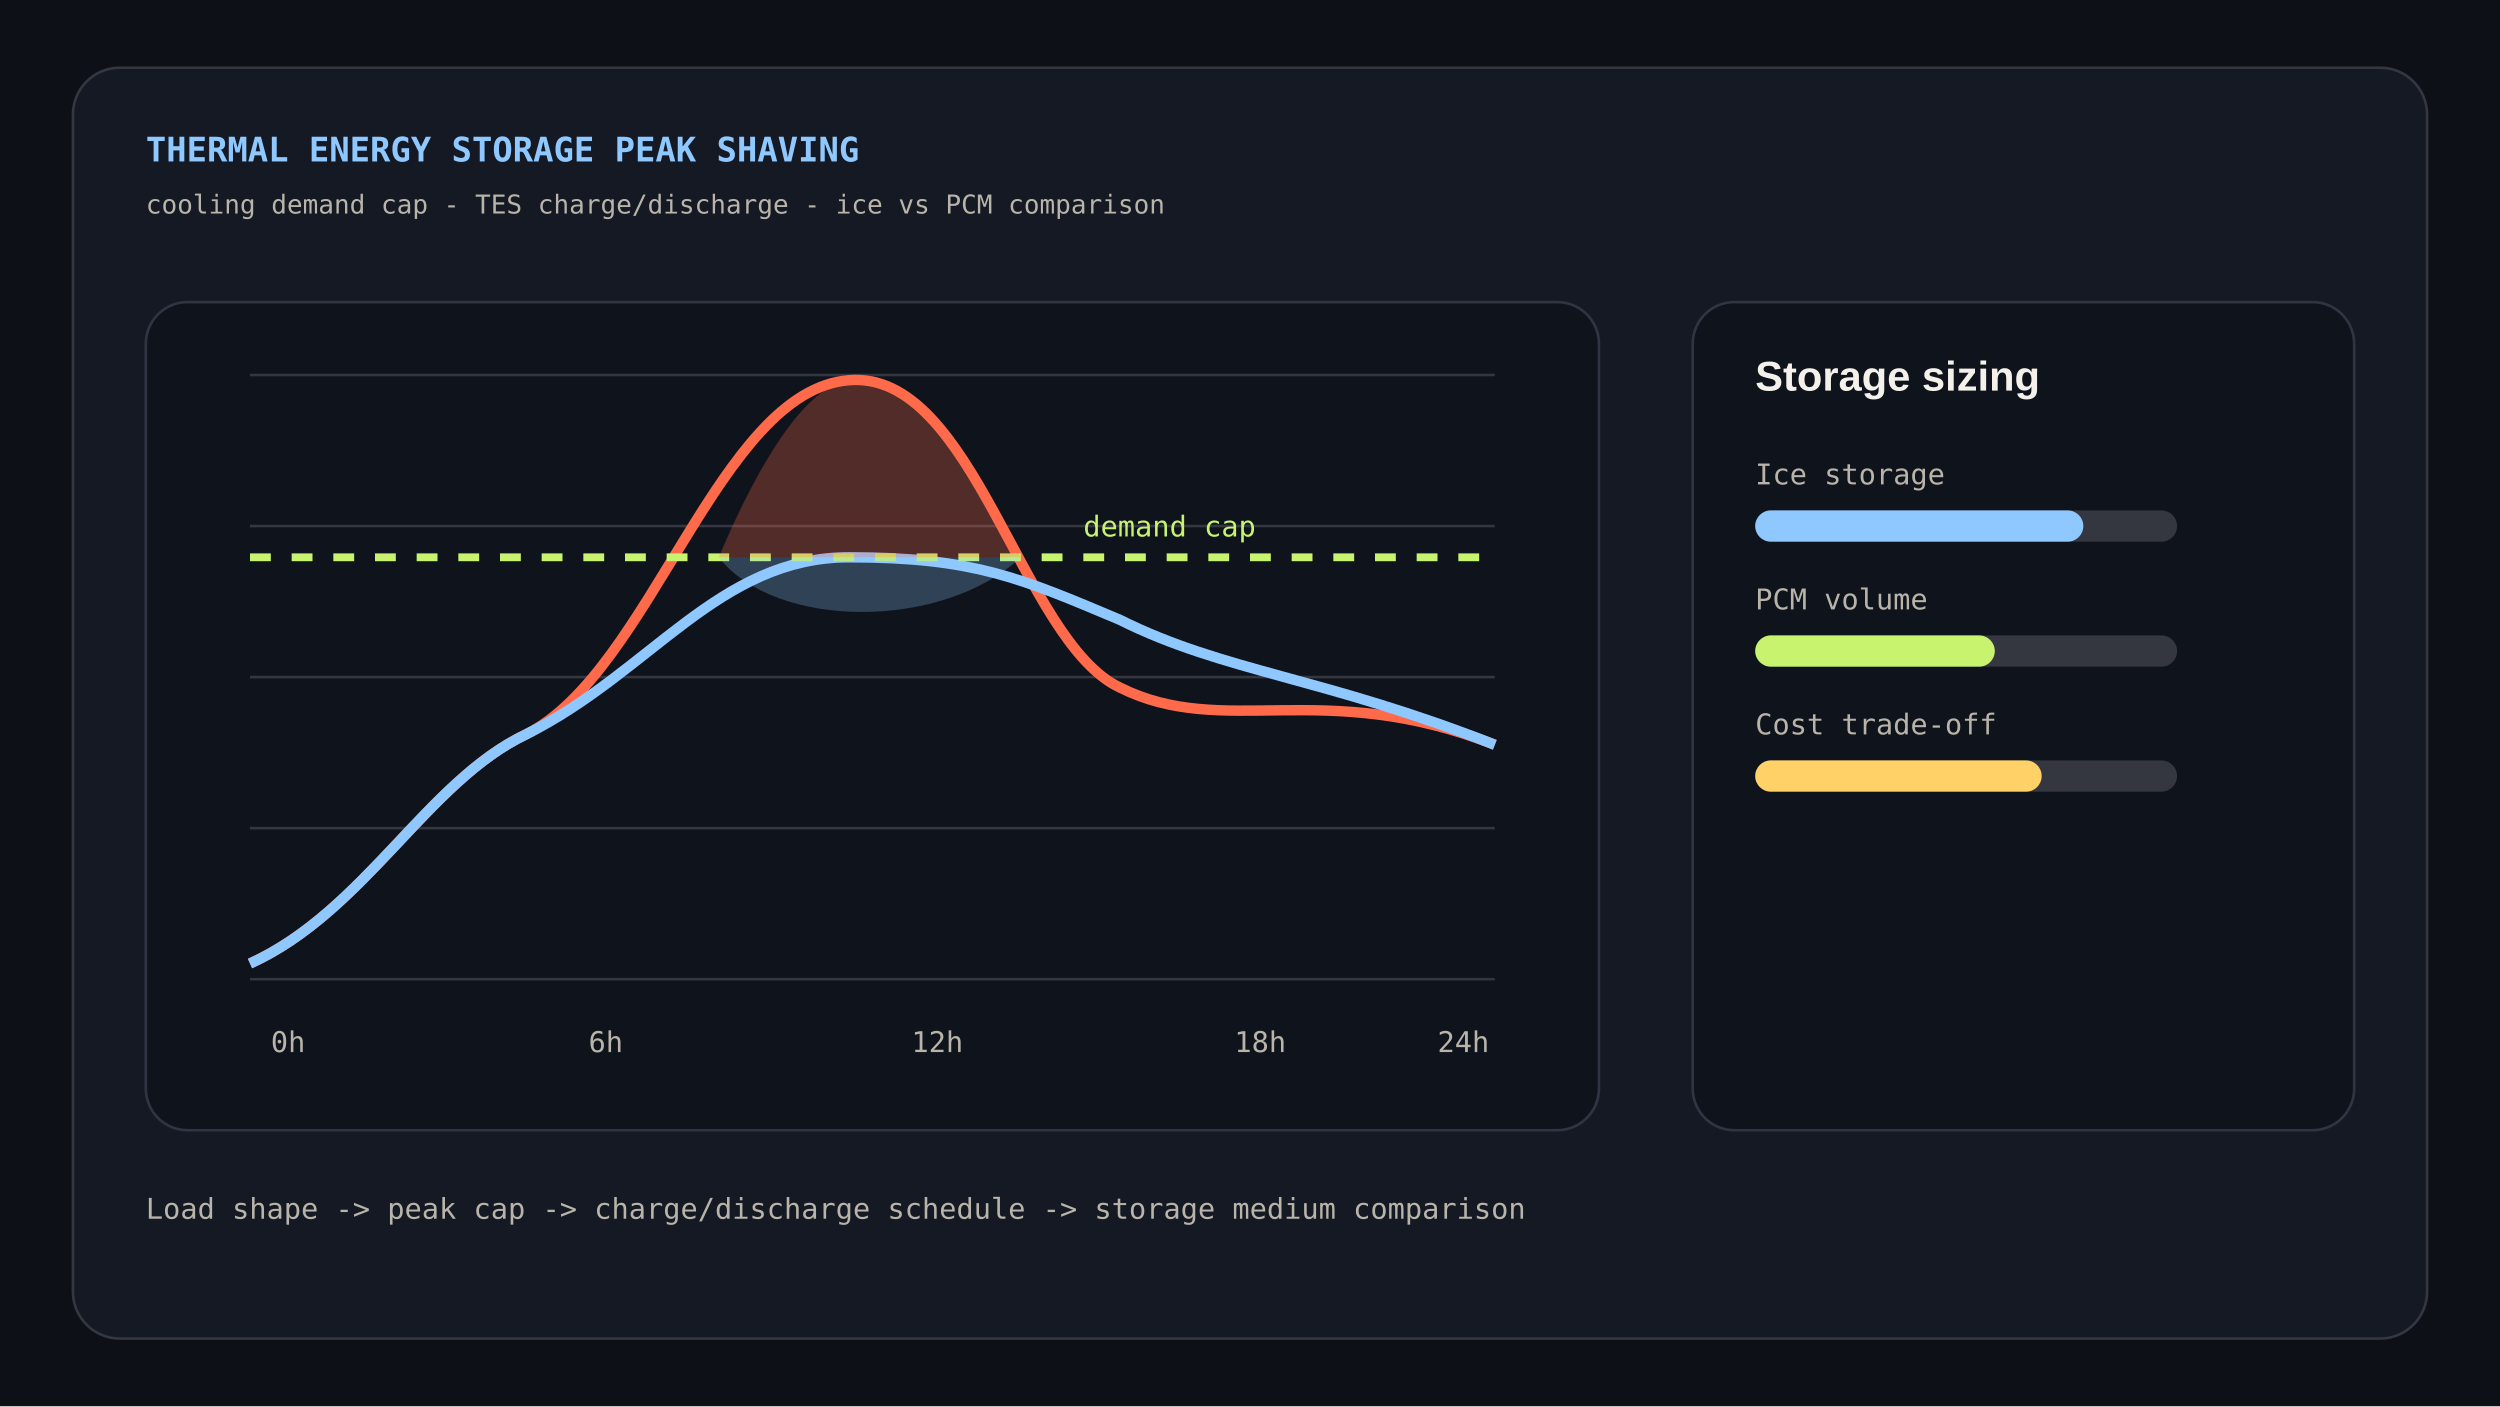
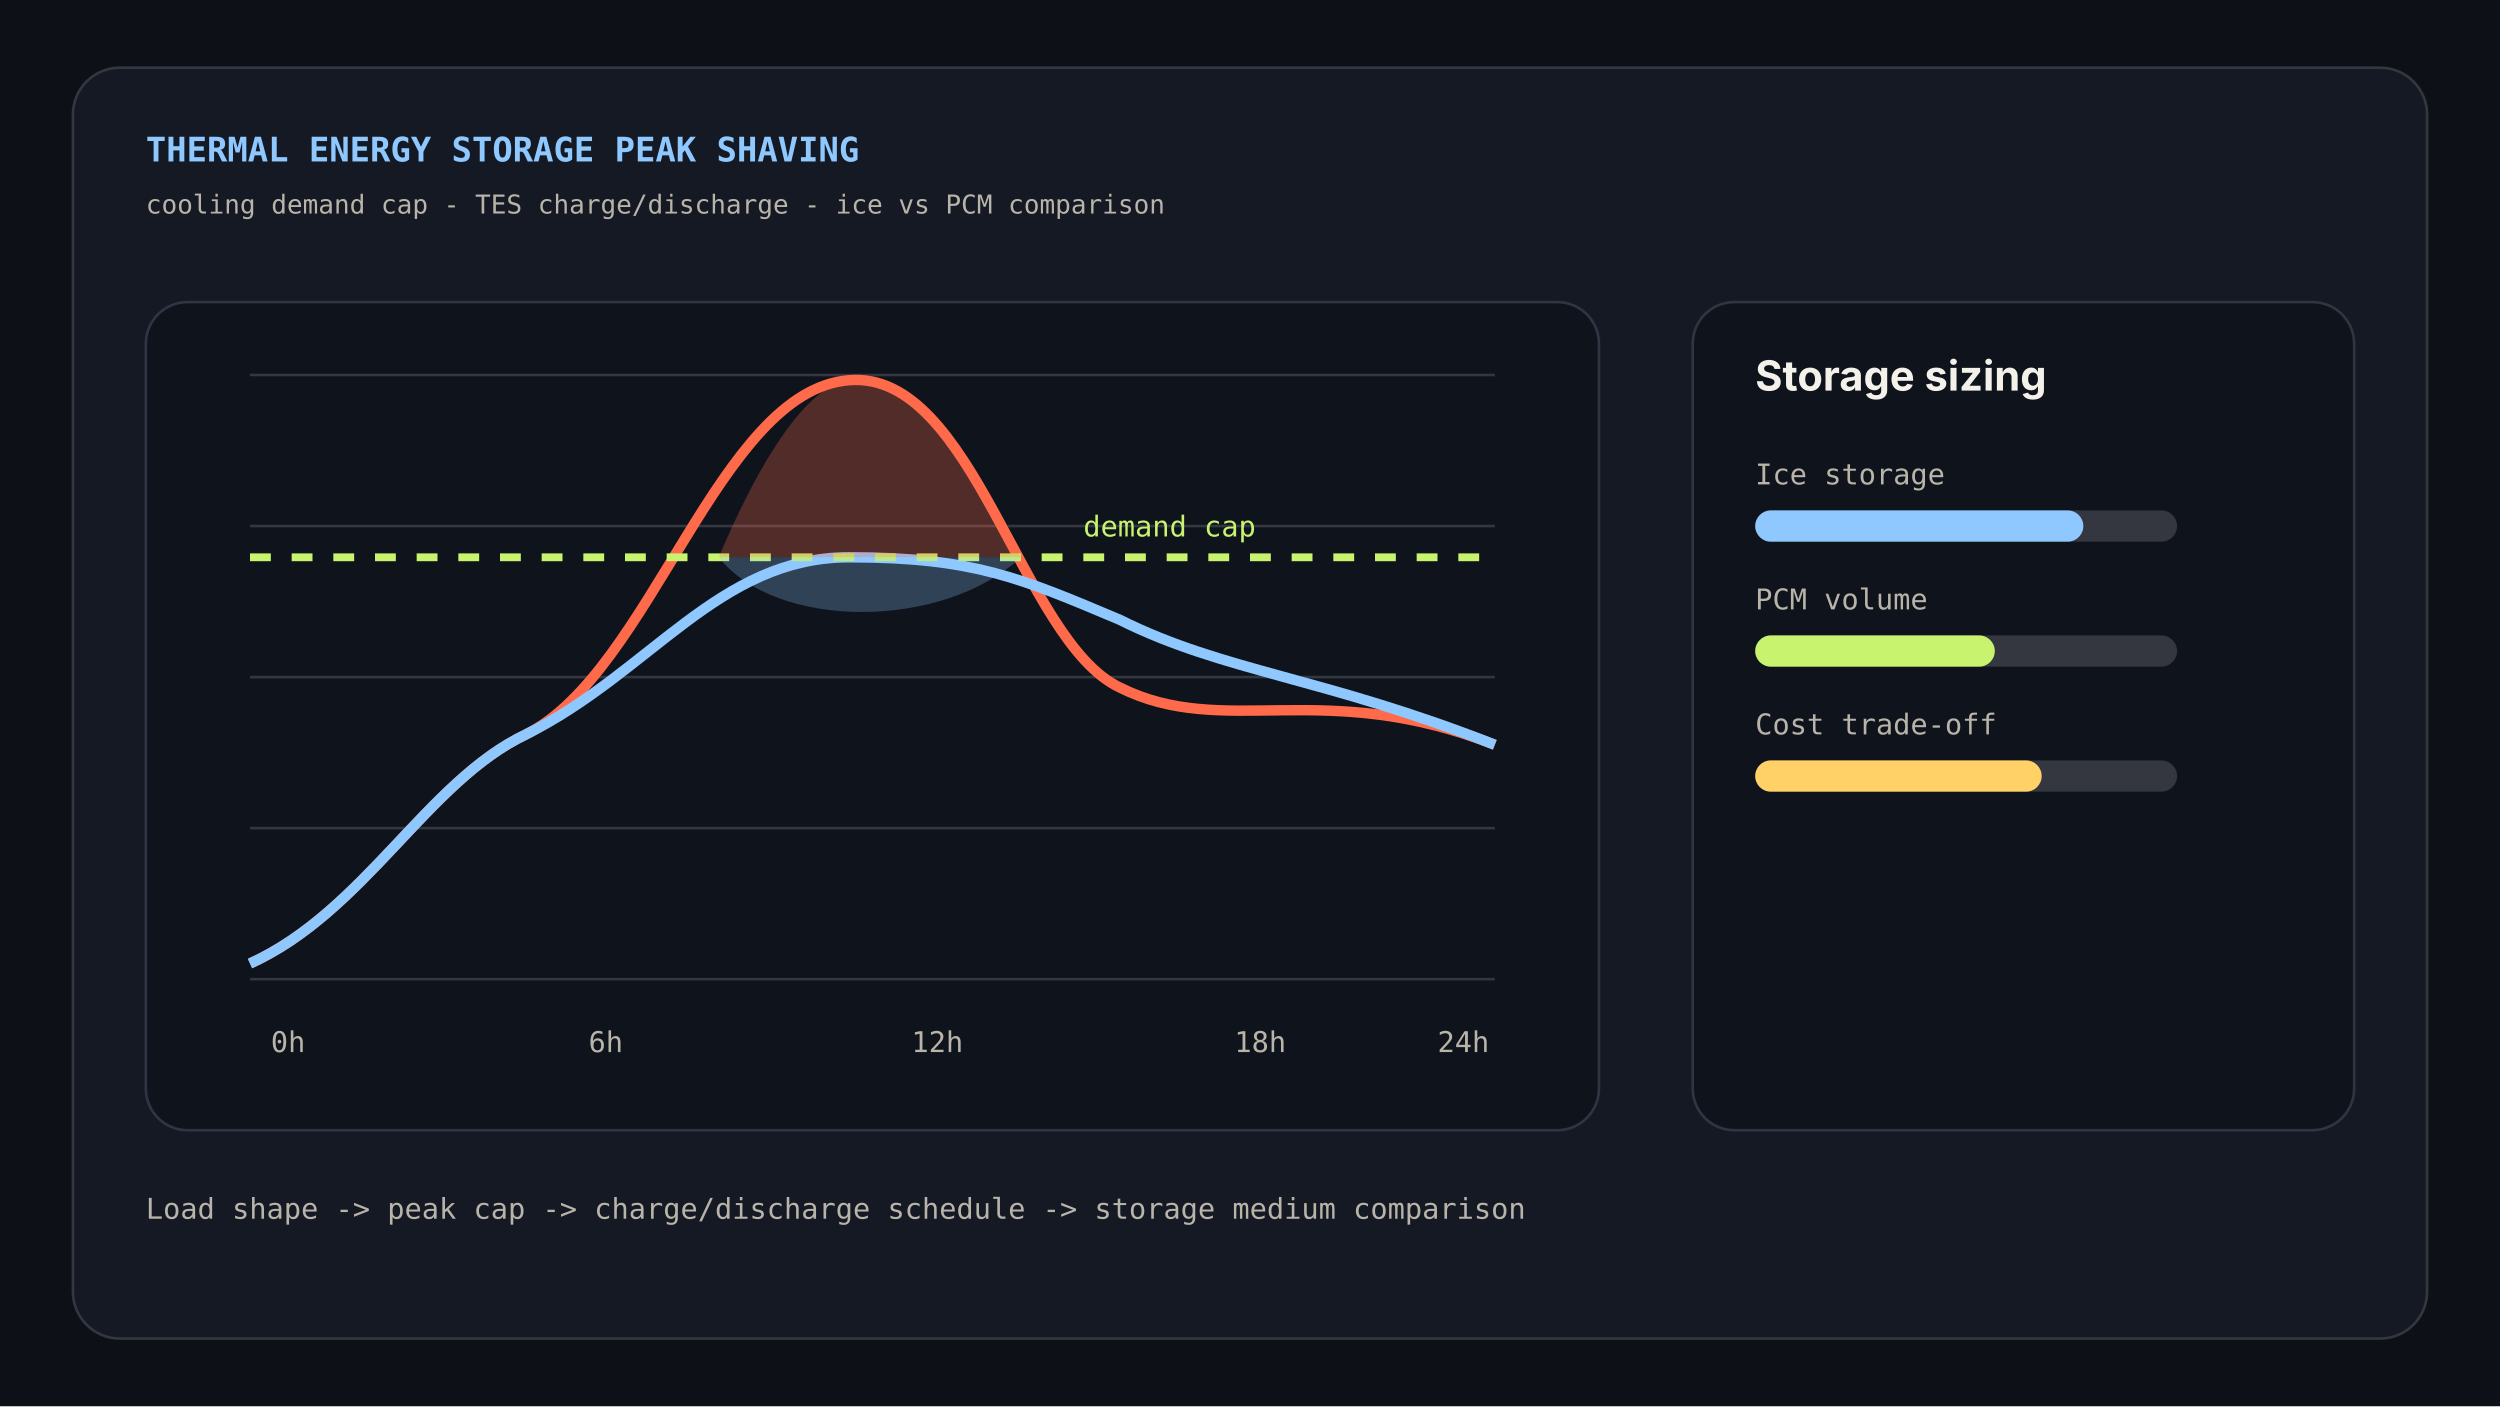
<svg xmlns="http://www.w3.org/2000/svg" viewBox="0 0 960 540" role="img" aria-label="Thermal energy storage peak shaving model">
  <rect width="960" height="540" fill="#0d1016" />
  <rect x="28" y="26" width="904" height="488" rx="18" fill="#141923" stroke="#343640" />
  <text x="56" y="62" fill="#8ec8ff" font-family="ui-monospace,monospace" font-size="13" font-weight="700">THERMAL ENERGY STORAGE PEAK SHAVING</text>
  <text x="56" y="82" fill="#b9b4aa" font-family="ui-monospace,monospace" font-size="10">cooling demand cap - TES charge/discharge - ice vs PCM comparison</text>
  <rect x="56" y="116" width="558" height="318" rx="16" fill="#0f131b" stroke="#2f3542" />
  <g stroke="#343640" stroke-width="1">
    <line x1="96" y1="376" x2="574" y2="376" />
    <line x1="96" y1="318" x2="574" y2="318" />
    <line x1="96" y1="260" x2="574" y2="260" />
    <line x1="96" y1="202" x2="574" y2="202" />
    <line x1="96" y1="144" x2="574" y2="144" />
  </g>
  <path d="M96 370 C140 350 164 300 202 282 C250 258 276 150 326 146 C374 142 392 246 430 264 C470 284 508 260 574 286" fill="none" stroke="#ff6a4a" stroke-width="4" />
  <path d="M96 370 C140 350 164 300 202 282 C250 258 276 214 326 214 C374 214 392 222 430 238 C470 258 508 260 574 286" fill="none" stroke="#8ec8ff" stroke-width="4" />
  <line x1="96" y1="214" x2="574" y2="214" stroke="#c7f36f" stroke-width="3" stroke-dasharray="8 8" />
  <path d="M276 214 C292 176 310 148 326 146 C358 144 374 184 392 214 Z" fill="#ff6a4a" opacity="0.28" />
  <path d="M276 214 C298 242 362 242 392 214 Z" fill="#8ec8ff" opacity="0.26" />
  <g font-family="ui-monospace,monospace" font-size="11" fill="#b9b4aa">
    <text x="104" y="404">0h</text>
    <text x="226" y="404">6h</text>
    <text x="350" y="404">12h</text>
    <text x="474" y="404">18h</text>
    <text x="552" y="404">24h</text>
    <text x="416" y="206" fill="#c7f36f">demand cap</text>
  </g>
  <rect x="650" y="116" width="254" height="318" rx="16" fill="#0f131b" stroke="#2f3542" />
-   <text x="674" y="150" fill="#f4f1ea" font-family="IBM Plex Sans,Arial,sans-serif" font-size="16" font-weight="700">Storage sizing</text>
+   <text x="674" y="150" fill="#f4f1ea" font-family="Inter,Arial,sans-serif" font-size="16" font-weight="700">Storage sizing</text>
  <g font-family="ui-monospace,monospace" font-size="11" fill="#b9b4aa">
    <text x="674" y="186">Ice storage</text>
    <rect x="674" y="196" width="162" height="12" rx="6" fill="#343640" />
    <rect x="674" y="196" width="126" height="12" rx="6" fill="#8ec8ff" />
    <text x="674" y="234">PCM volume</text>
    <rect x="674" y="244" width="162" height="12" rx="6" fill="#343640" />
    <rect x="674" y="244" width="92" height="12" rx="6" fill="#c7f36f" />
    <text x="674" y="282">Cost trade-off</text>
    <rect x="674" y="292" width="162" height="12" rx="6" fill="#343640" />
    <rect x="674" y="292" width="110" height="12" rx="6" fill="#ffd166" />
  </g>
  <text x="56" y="468" fill="#b9b4aa" font-family="ui-monospace,monospace" font-size="11">Load shape -&gt; peak cap -&gt; charge/discharge schedule -&gt; storage medium comparison</text>
</svg>
